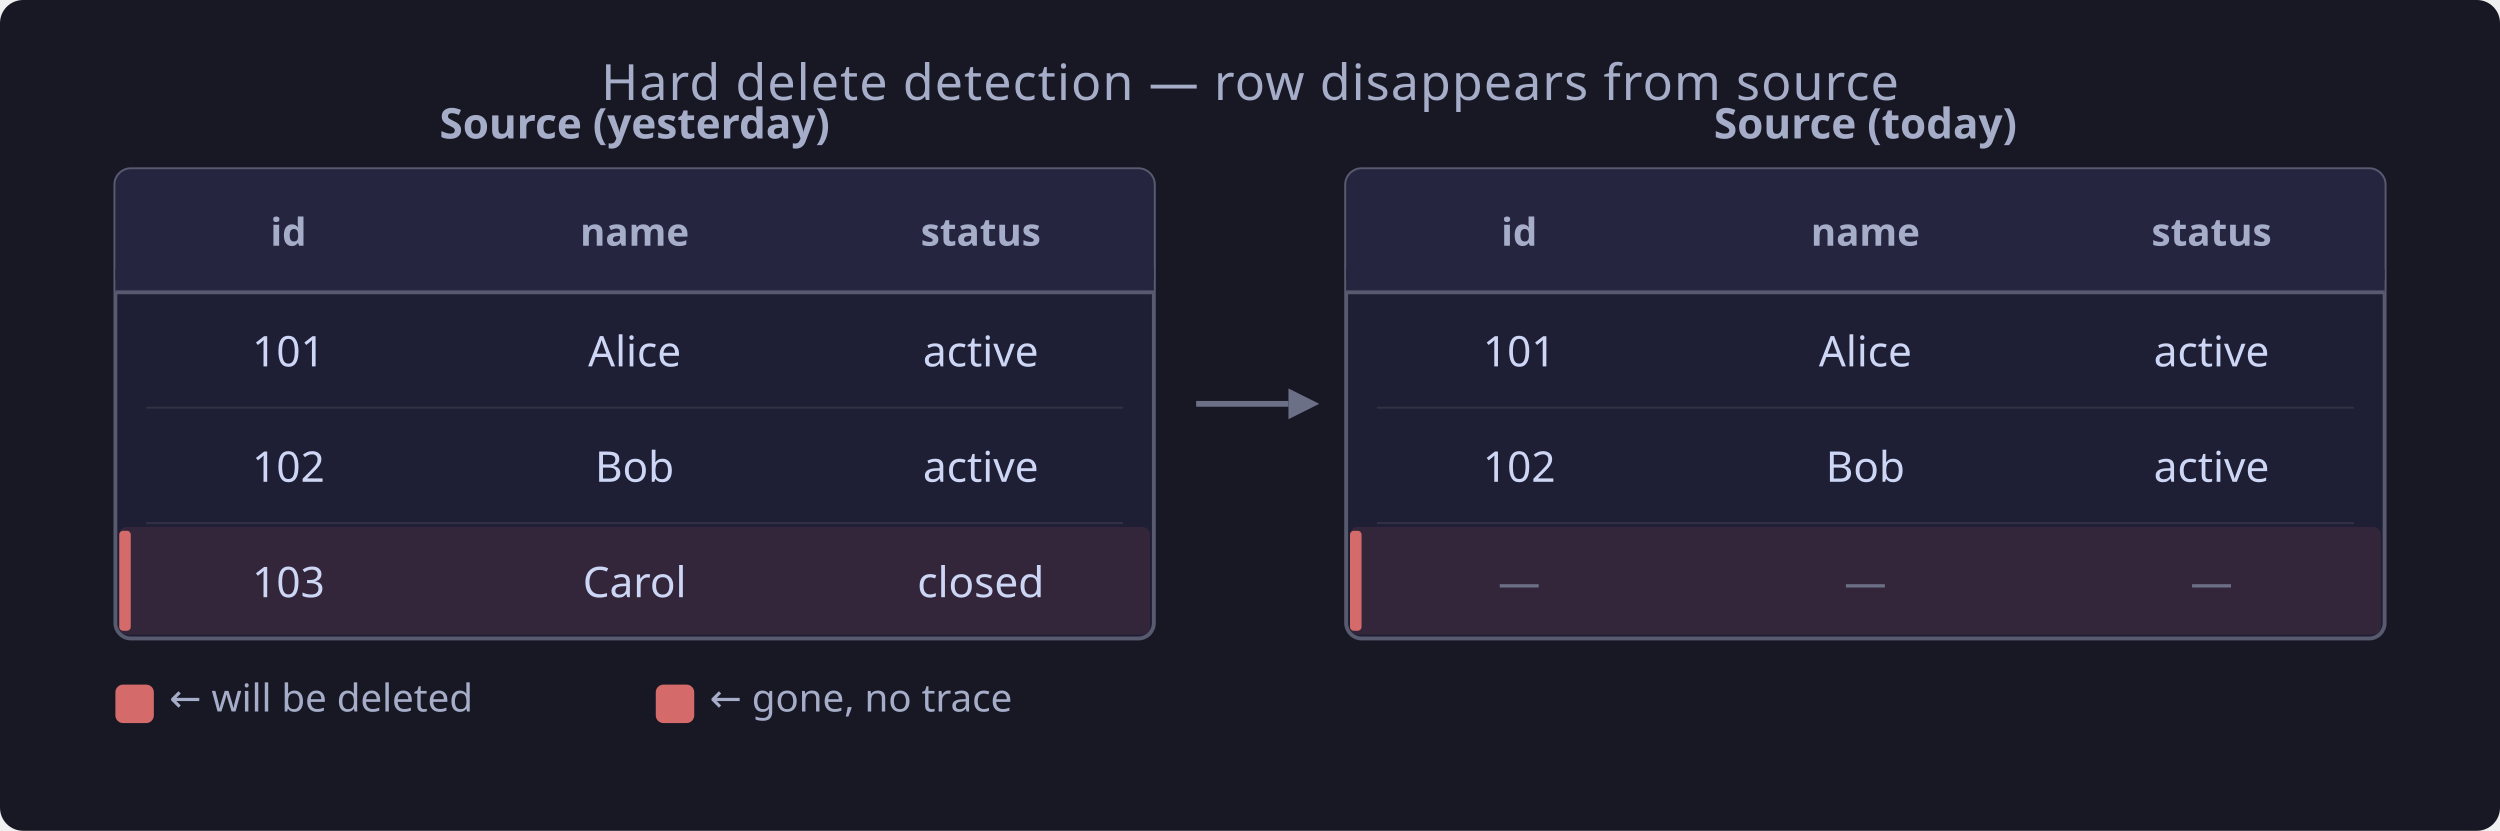
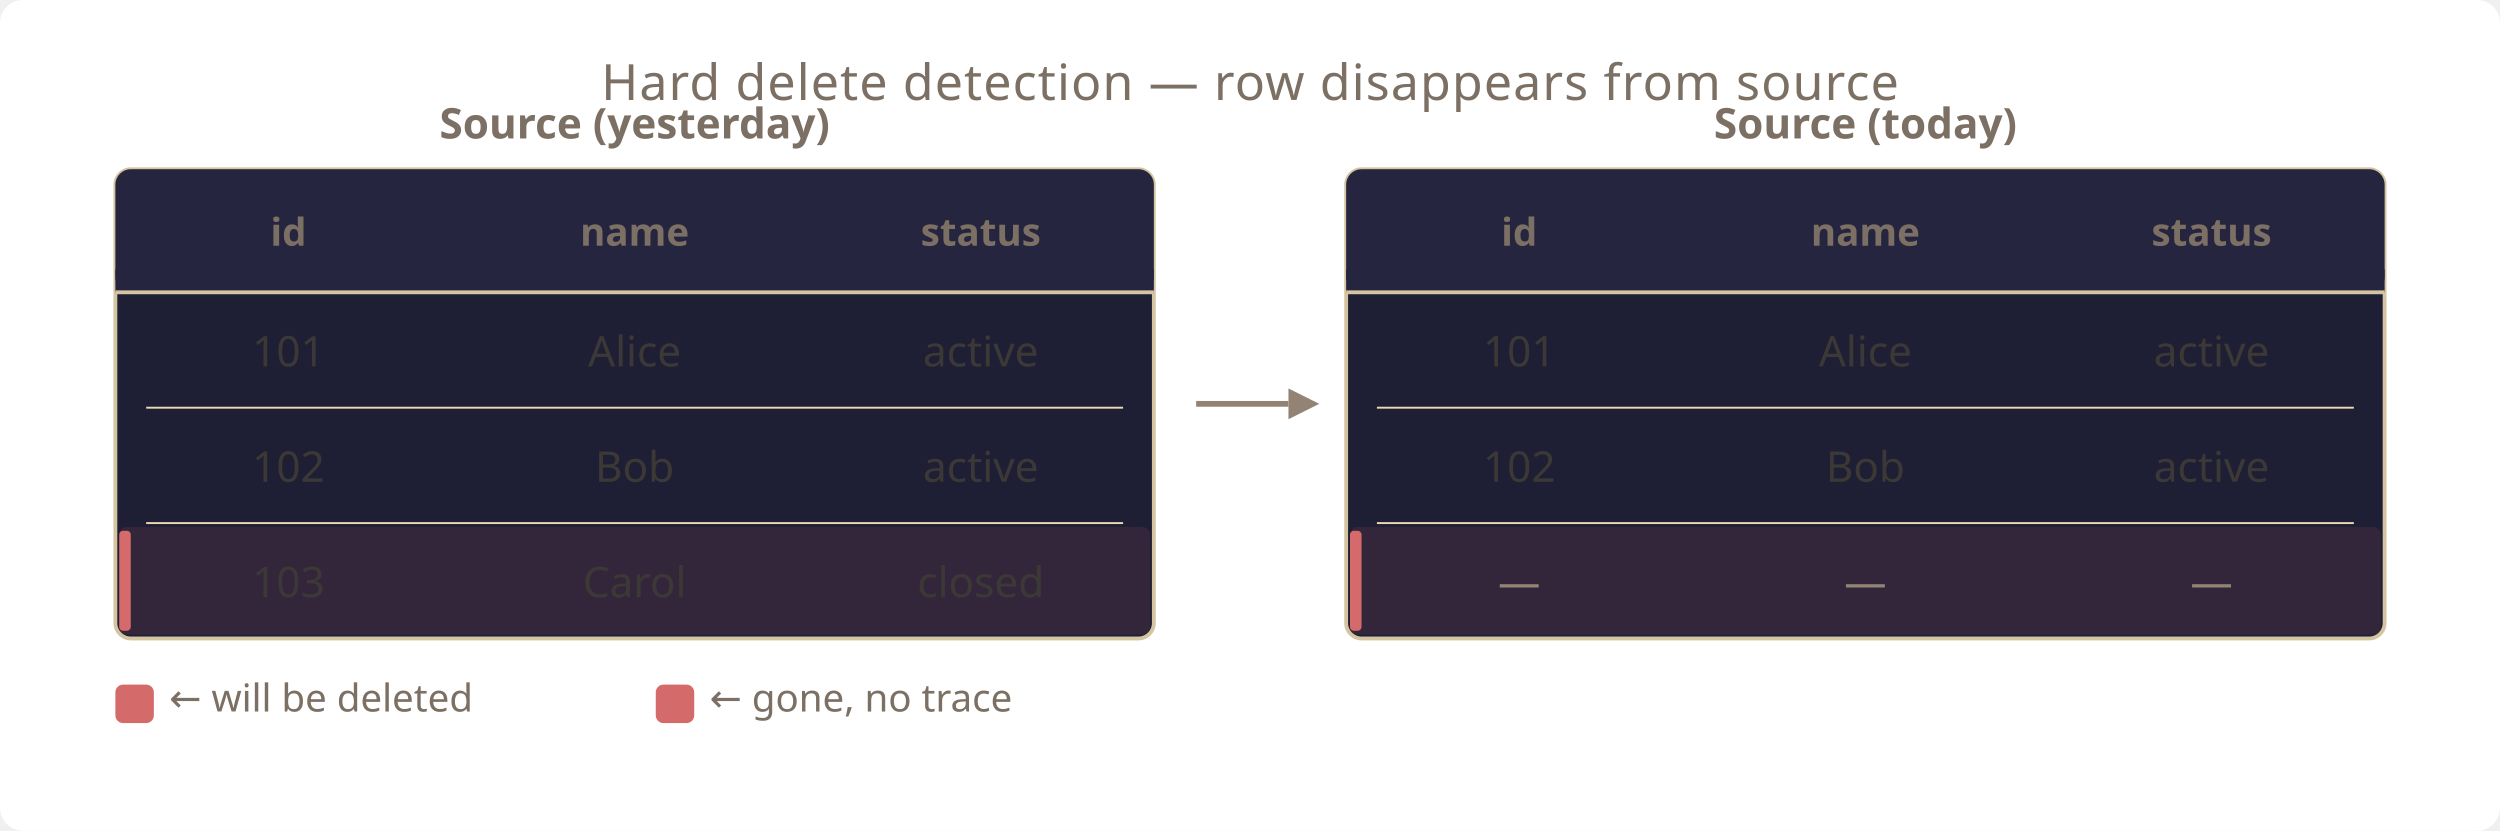
<svg xmlns="http://www.w3.org/2000/svg" width="650" height="216" viewBox="0 0 650 216">
-   <rect x="0" y="0" width="650" height="216" fill="#181825" rx="6" />
-   <text x="325" y="26" text-anchor="middle" fill="#a6adc8" font-family="'Segoe UI', system-ui, sans-serif" font-size="13" letter-spacing="0.3">Hard delete detection — row disappears from source</text>
-   <rect x="30" y="44" width="270" height="122" fill="#1e1e34" stroke="#585b70" stroke-width="1" rx="4" />
-   <text x="165" y="36" text-anchor="middle" fill="#a6adc8" font-family="'Segoe UI', system-ui, sans-serif" font-size="11" font-weight="600">Source (yesterday)</text>
+   <rect x="0" y="0" width="650" height="216" fill="#ffffff" rx="6" />
+   <text x="325" y="26" text-anchor="middle" fill="#7c6f64" font-family="'Segoe UI', system-ui, sans-serif" font-size="13" letter-spacing="0.3">Hard delete detection — row disappears from source</text>
+   <rect x="30" y="44" width="270" height="122" fill="#1e1e34" stroke="#d5c4a1" stroke-width="1" rx="4" />
+   <text x="165" y="36" text-anchor="middle" fill="#7c6f64" font-family="'Segoe UI', system-ui, sans-serif" font-size="11" font-weight="600">Source (yesterday)</text>
  <rect x="30" y="44" width="270" height="32" fill="#252540" rx="4" />
  <rect x="30" y="70" width="270" height="6" fill="#252540" />
-   <text x="75" y="60" text-anchor="middle" dominant-baseline="central" fill="#a6adc8" font-family="'Segoe UI', system-ui, sans-serif" font-size="10" font-weight="600">id</text>
-   <text x="165" y="60" text-anchor="middle" dominant-baseline="central" fill="#a6adc8" font-family="'Segoe UI', system-ui, sans-serif" font-size="10" font-weight="600">name</text>
-   <text x="255" y="60" text-anchor="middle" dominant-baseline="central" fill="#a6adc8" font-family="'Segoe UI', system-ui, sans-serif" font-size="10" font-weight="600">status</text>
-   <line x1="30" y1="76" x2="300" y2="76" stroke="#585b70" stroke-width="1" />
-   <text x="75" y="91" text-anchor="middle" dominant-baseline="central" fill="#cdd6f4" font-family="'Segoe UI', system-ui, sans-serif" font-size="11">101</text>
-   <text x="165" y="91" text-anchor="middle" dominant-baseline="central" fill="#cdd6f4" font-family="'Segoe UI', system-ui, sans-serif" font-size="11">Alice</text>
-   <text x="255" y="91" text-anchor="middle" dominant-baseline="central" fill="#cdd6f4" font-family="'Segoe UI', system-ui, sans-serif" font-size="11">active</text>
-   <line x1="38" y1="106" x2="292" y2="106" stroke="#313244" stroke-width="0.5" />
-   <text x="75" y="121" text-anchor="middle" dominant-baseline="central" fill="#cdd6f4" font-family="'Segoe UI', system-ui, sans-serif" font-size="11">102</text>
-   <text x="165" y="121" text-anchor="middle" dominant-baseline="central" fill="#cdd6f4" font-family="'Segoe UI', system-ui, sans-serif" font-size="11">Bob</text>
-   <text x="255" y="121" text-anchor="middle" dominant-baseline="central" fill="#cdd6f4" font-family="'Segoe UI', system-ui, sans-serif" font-size="11">active</text>
+   <text x="75" y="60" text-anchor="middle" dominant-baseline="central" fill="#7c6f64" font-family="'Segoe UI', system-ui, sans-serif" font-size="10" font-weight="600">id</text>
+   <text x="165" y="60" text-anchor="middle" dominant-baseline="central" fill="#7c6f64" font-family="'Segoe UI', system-ui, sans-serif" font-size="10" font-weight="600">name</text>
+   <text x="255" y="60" text-anchor="middle" dominant-baseline="central" fill="#7c6f64" font-family="'Segoe UI', system-ui, sans-serif" font-size="10" font-weight="600">status</text>
+   <line x1="30" y1="76" x2="300" y2="76" stroke="#d5c4a1" stroke-width="1" />
+   <text x="75" y="91" text-anchor="middle" dominant-baseline="central" fill="#3c3836" font-family="'Segoe UI', system-ui, sans-serif" font-size="11">101</text>
+   <text x="165" y="91" text-anchor="middle" dominant-baseline="central" fill="#3c3836" font-family="'Segoe UI', system-ui, sans-serif" font-size="11">Alice</text>
+   <text x="255" y="91" text-anchor="middle" dominant-baseline="central" fill="#3c3836" font-family="'Segoe UI', system-ui, sans-serif" font-size="11">active</text>
+   <line x1="38" y1="106" x2="292" y2="106" stroke="#ebdbb2" stroke-width="0.5" />
+   <text x="75" y="121" text-anchor="middle" dominant-baseline="central" fill="#3c3836" font-family="'Segoe UI', system-ui, sans-serif" font-size="11">102</text>
+   <text x="165" y="121" text-anchor="middle" dominant-baseline="central" fill="#3c3836" font-family="'Segoe UI', system-ui, sans-serif" font-size="11">Bob</text>
+   <text x="255" y="121" text-anchor="middle" dominant-baseline="central" fill="#3c3836" font-family="'Segoe UI', system-ui, sans-serif" font-size="11">active</text>
  <rect x="31" y="137" width="268" height="28" fill="#d46a6a" opacity="0.12" rx="2" />
  <rect x="31" y="138" width="3" height="26" fill="#d46a6a" rx="1" />
-   <line x1="38" y1="136" x2="292" y2="136" stroke="#313244" stroke-width="0.5" />
-   <text x="75" y="151" text-anchor="middle" dominant-baseline="central" fill="#cdd6f4" font-family="'Segoe UI', system-ui, sans-serif" font-size="11">103</text>
-   <text x="165" y="151" text-anchor="middle" dominant-baseline="central" fill="#cdd6f4" font-family="'Segoe UI', system-ui, sans-serif" font-size="11">Carol</text>
-   <text x="255" y="151" text-anchor="middle" dominant-baseline="central" fill="#cdd6f4" font-family="'Segoe UI', system-ui, sans-serif" font-size="11">closed</text>
-   <rect x="350" y="44" width="270" height="122" fill="#1e1e34" stroke="#585b70" stroke-width="1" rx="4" />
-   <text x="485" y="36" text-anchor="middle" fill="#a6adc8" font-family="'Segoe UI', system-ui, sans-serif" font-size="11" font-weight="600">Source (today)</text>
+   <line x1="38" y1="136" x2="292" y2="136" stroke="#ebdbb2" stroke-width="0.5" />
+   <text x="75" y="151" text-anchor="middle" dominant-baseline="central" fill="#3c3836" font-family="'Segoe UI', system-ui, sans-serif" font-size="11">103</text>
+   <text x="165" y="151" text-anchor="middle" dominant-baseline="central" fill="#3c3836" font-family="'Segoe UI', system-ui, sans-serif" font-size="11">Carol</text>
+   <text x="255" y="151" text-anchor="middle" dominant-baseline="central" fill="#3c3836" font-family="'Segoe UI', system-ui, sans-serif" font-size="11">closed</text>
+   <rect x="350" y="44" width="270" height="122" fill="#1e1e34" stroke="#d5c4a1" stroke-width="1" rx="4" />
+   <text x="485" y="36" text-anchor="middle" fill="#7c6f64" font-family="'Segoe UI', system-ui, sans-serif" font-size="11" font-weight="600">Source (today)</text>
  <rect x="350" y="44" width="270" height="32" fill="#252540" rx="4" />
  <rect x="350" y="70" width="270" height="6" fill="#252540" />
-   <text x="395" y="60" text-anchor="middle" dominant-baseline="central" fill="#a6adc8" font-family="'Segoe UI', system-ui, sans-serif" font-size="10" font-weight="600">id</text>
-   <text x="485" y="60" text-anchor="middle" dominant-baseline="central" fill="#a6adc8" font-family="'Segoe UI', system-ui, sans-serif" font-size="10" font-weight="600">name</text>
-   <text x="575" y="60" text-anchor="middle" dominant-baseline="central" fill="#a6adc8" font-family="'Segoe UI', system-ui, sans-serif" font-size="10" font-weight="600">status</text>
-   <line x1="350" y1="76" x2="620" y2="76" stroke="#585b70" stroke-width="1" />
-   <text x="395" y="91" text-anchor="middle" dominant-baseline="central" fill="#cdd6f4" font-family="'Segoe UI', system-ui, sans-serif" font-size="11">101</text>
-   <text x="485" y="91" text-anchor="middle" dominant-baseline="central" fill="#cdd6f4" font-family="'Segoe UI', system-ui, sans-serif" font-size="11">Alice</text>
-   <text x="575" y="91" text-anchor="middle" dominant-baseline="central" fill="#cdd6f4" font-family="'Segoe UI', system-ui, sans-serif" font-size="11">active</text>
-   <line x1="358" y1="106" x2="612" y2="106" stroke="#313244" stroke-width="0.5" />
-   <text x="395" y="121" text-anchor="middle" dominant-baseline="central" fill="#cdd6f4" font-family="'Segoe UI', system-ui, sans-serif" font-size="11">102</text>
-   <text x="485" y="121" text-anchor="middle" dominant-baseline="central" fill="#cdd6f4" font-family="'Segoe UI', system-ui, sans-serif" font-size="11">Bob</text>
-   <text x="575" y="121" text-anchor="middle" dominant-baseline="central" fill="#cdd6f4" font-family="'Segoe UI', system-ui, sans-serif" font-size="11">active</text>
+   <text x="395" y="60" text-anchor="middle" dominant-baseline="central" fill="#7c6f64" font-family="'Segoe UI', system-ui, sans-serif" font-size="10" font-weight="600">id</text>
+   <text x="485" y="60" text-anchor="middle" dominant-baseline="central" fill="#7c6f64" font-family="'Segoe UI', system-ui, sans-serif" font-size="10" font-weight="600">name</text>
+   <text x="575" y="60" text-anchor="middle" dominant-baseline="central" fill="#7c6f64" font-family="'Segoe UI', system-ui, sans-serif" font-size="10" font-weight="600">status</text>
+   <line x1="350" y1="76" x2="620" y2="76" stroke="#d5c4a1" stroke-width="1" />
+   <text x="395" y="91" text-anchor="middle" dominant-baseline="central" fill="#3c3836" font-family="'Segoe UI', system-ui, sans-serif" font-size="11">101</text>
+   <text x="485" y="91" text-anchor="middle" dominant-baseline="central" fill="#3c3836" font-family="'Segoe UI', system-ui, sans-serif" font-size="11">Alice</text>
+   <text x="575" y="91" text-anchor="middle" dominant-baseline="central" fill="#3c3836" font-family="'Segoe UI', system-ui, sans-serif" font-size="11">active</text>
+   <line x1="358" y1="106" x2="612" y2="106" stroke="#ebdbb2" stroke-width="0.5" />
+   <text x="395" y="121" text-anchor="middle" dominant-baseline="central" fill="#3c3836" font-family="'Segoe UI', system-ui, sans-serif" font-size="11">102</text>
+   <text x="485" y="121" text-anchor="middle" dominant-baseline="central" fill="#3c3836" font-family="'Segoe UI', system-ui, sans-serif" font-size="11">Bob</text>
+   <text x="575" y="121" text-anchor="middle" dominant-baseline="central" fill="#3c3836" font-family="'Segoe UI', system-ui, sans-serif" font-size="11">active</text>
  <rect x="351" y="137" width="268" height="28" fill="#d46a6a" opacity="0.12" rx="2" />
  <rect x="351" y="138" width="3" height="26" fill="#d46a6a" rx="1" />
-   <line x1="358" y1="136" x2="612" y2="136" stroke="#313244" stroke-width="0.5" />
-   <text x="395" y="151" text-anchor="middle" dominant-baseline="central" fill="#6c7086" font-family="'Segoe UI', system-ui, sans-serif" font-size="11">—</text>
-   <text x="485" y="151" text-anchor="middle" dominant-baseline="central" fill="#6c7086" font-family="'Segoe UI', system-ui, sans-serif" font-size="11">—</text>
-   <text x="575" y="151" text-anchor="middle" dominant-baseline="central" fill="#6c7086" font-family="'Segoe UI', system-ui, sans-serif" font-size="11">—</text>
-   <line x1="311" y1="105" x2="335" y2="105" stroke="#6c7086" stroke-width="1.5" />
-   <polygon points="335,101 343,105 335,109" fill="#6c7086" />
+   <line x1="358" y1="136" x2="612" y2="136" stroke="#ebdbb2" stroke-width="0.5" />
+   <text x="395" y="151" text-anchor="middle" dominant-baseline="central" fill="#928374" font-family="'Segoe UI', system-ui, sans-serif" font-size="11">—</text>
+   <text x="485" y="151" text-anchor="middle" dominant-baseline="central" fill="#928374" font-family="'Segoe UI', system-ui, sans-serif" font-size="11">—</text>
+   <text x="575" y="151" text-anchor="middle" dominant-baseline="central" fill="#928374" font-family="'Segoe UI', system-ui, sans-serif" font-size="11">—</text>
+   <line x1="311" y1="105" x2="335" y2="105" stroke="#928374" stroke-width="1.5" />
+   <polygon points="335,101 343,105 335,109" fill="#928374" />
  <rect x="30" y="178" width="10" height="10" fill="#d46a6a" rx="2" />
-   <text x="44" y="185" fill="#a6adc8" font-family="'Segoe UI', system-ui, sans-serif" font-size="10">← will be deleted</text>
+   <text x="44" y="185" fill="#7c6f64" font-family="'Segoe UI', system-ui, sans-serif" font-size="10">← will be deleted</text>
  <rect x="170.5" y="178" width="10" height="10" fill="#d46a6a" rx="2" />
-   <text x="184.5" y="185" fill="#a6adc8" font-family="'Segoe UI', system-ui, sans-serif" font-size="10">← gone, no trace</text>
+   <text x="184.5" y="185" fill="#7c6f64" font-family="'Segoe UI', system-ui, sans-serif" font-size="10">← gone, no trace</text>
</svg>
